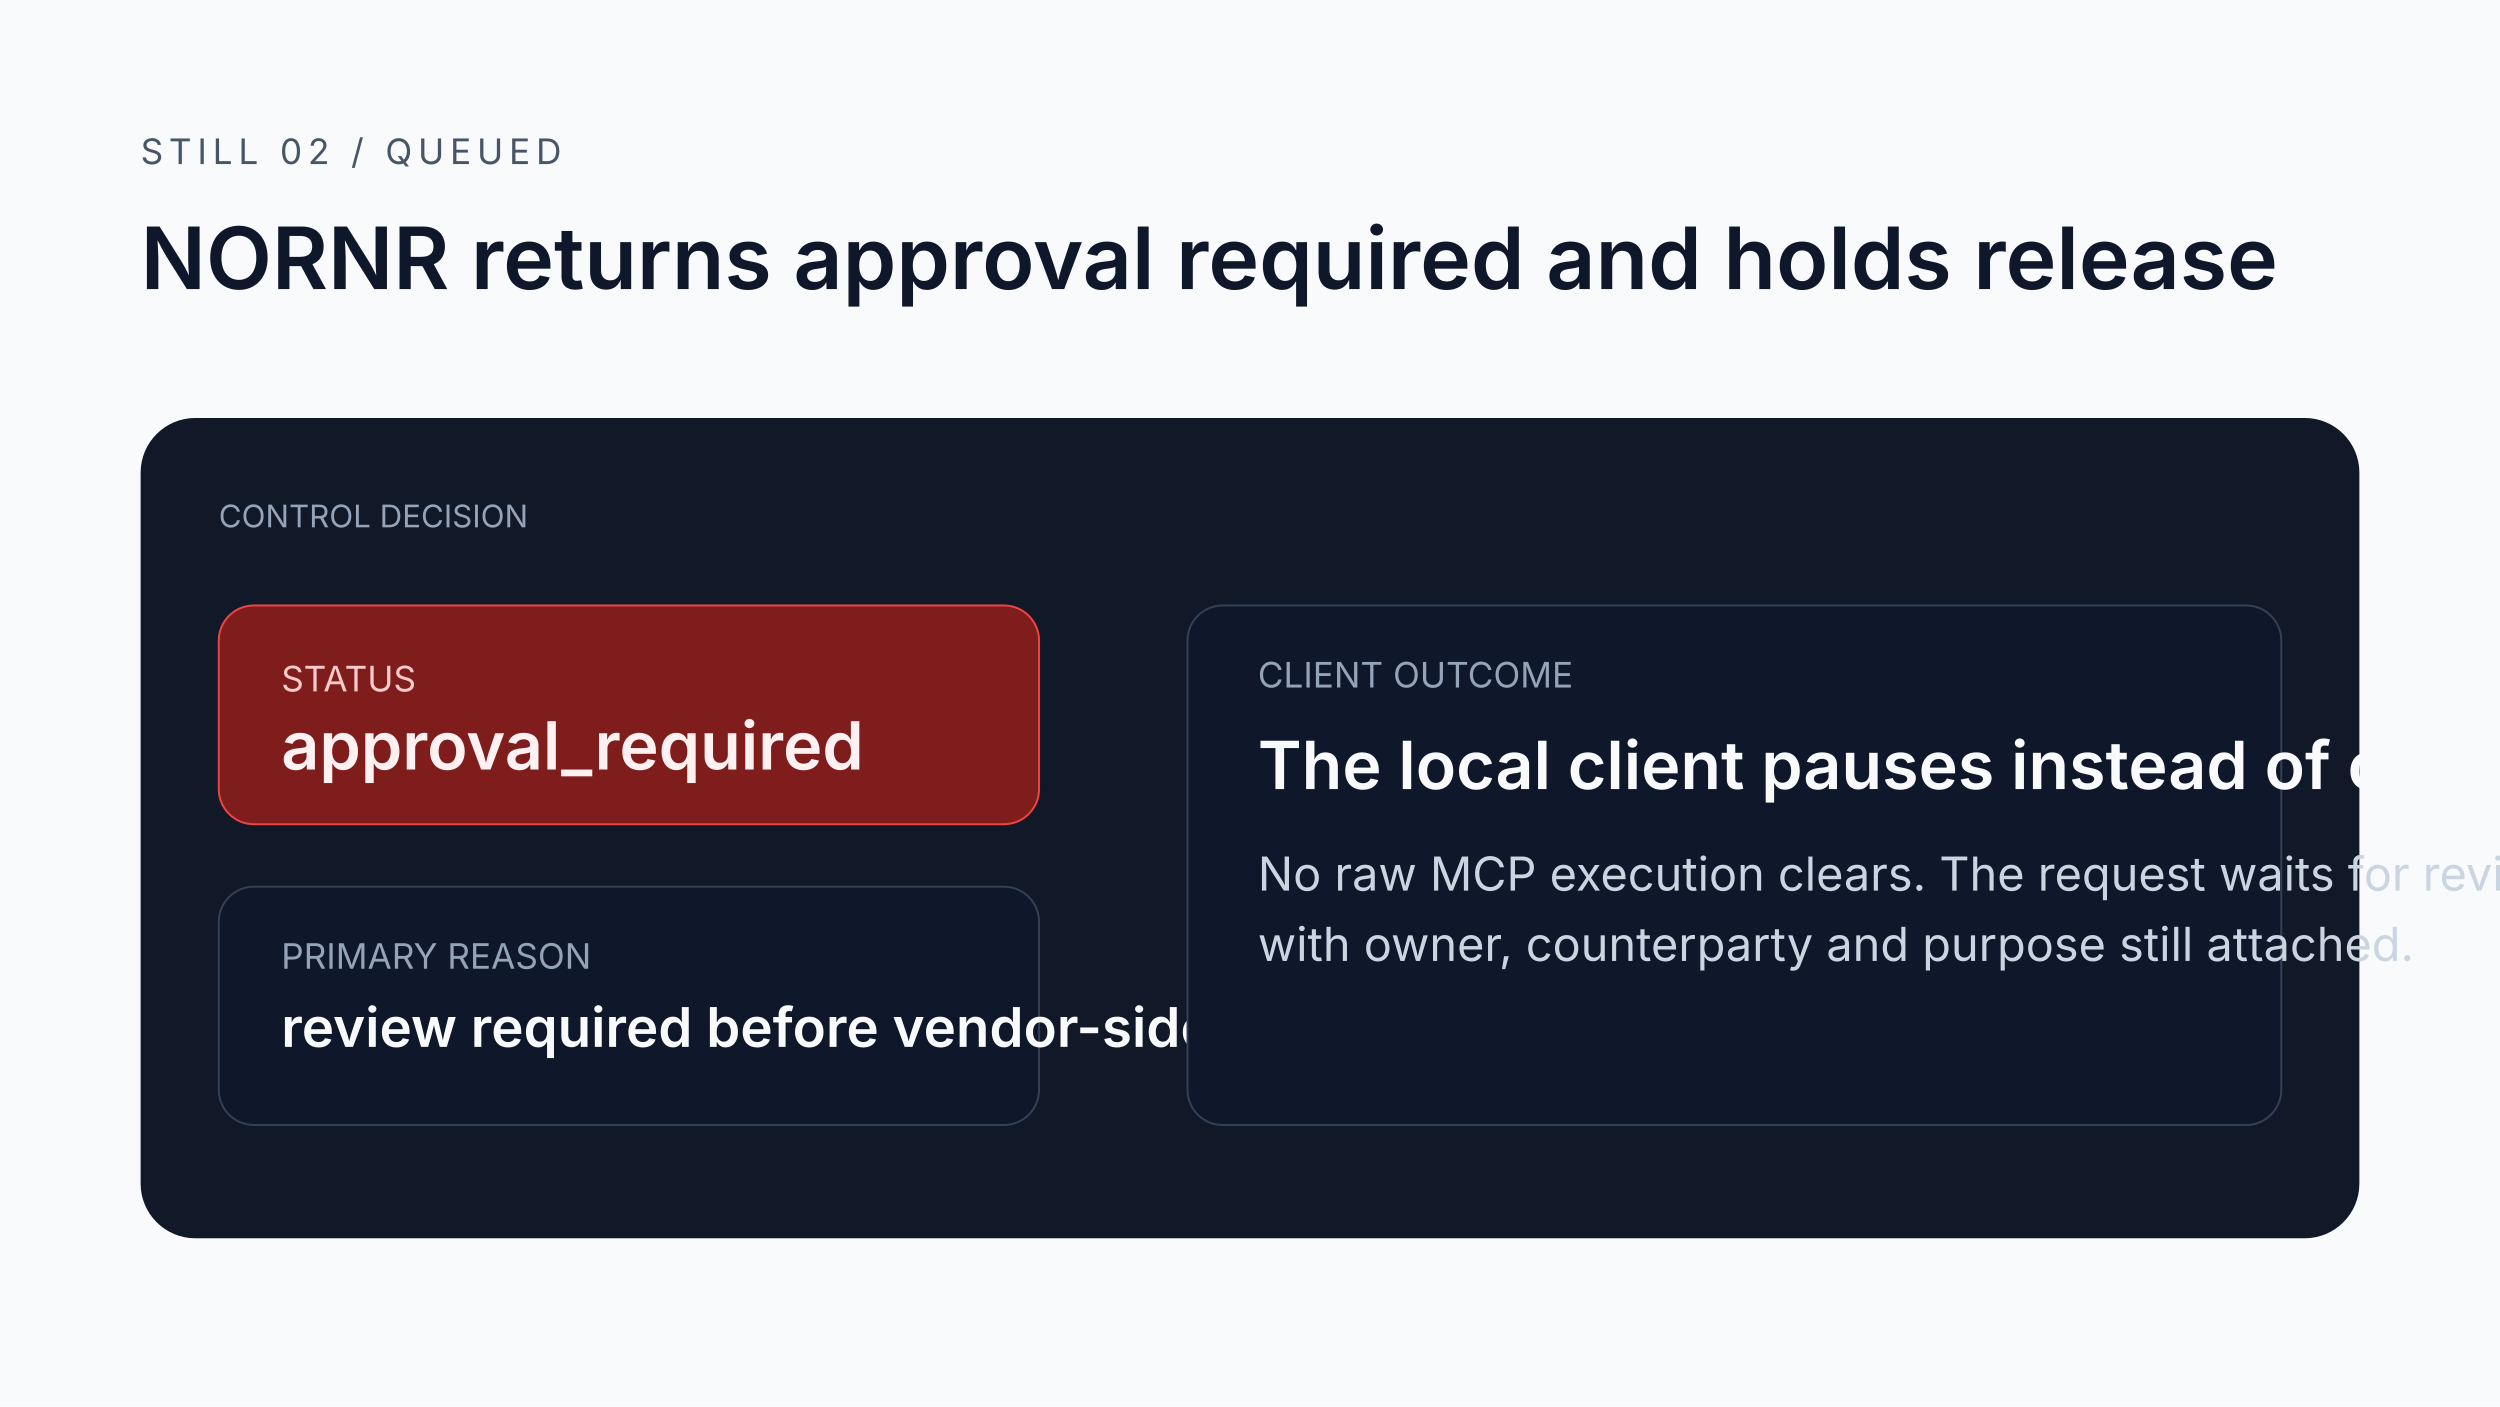
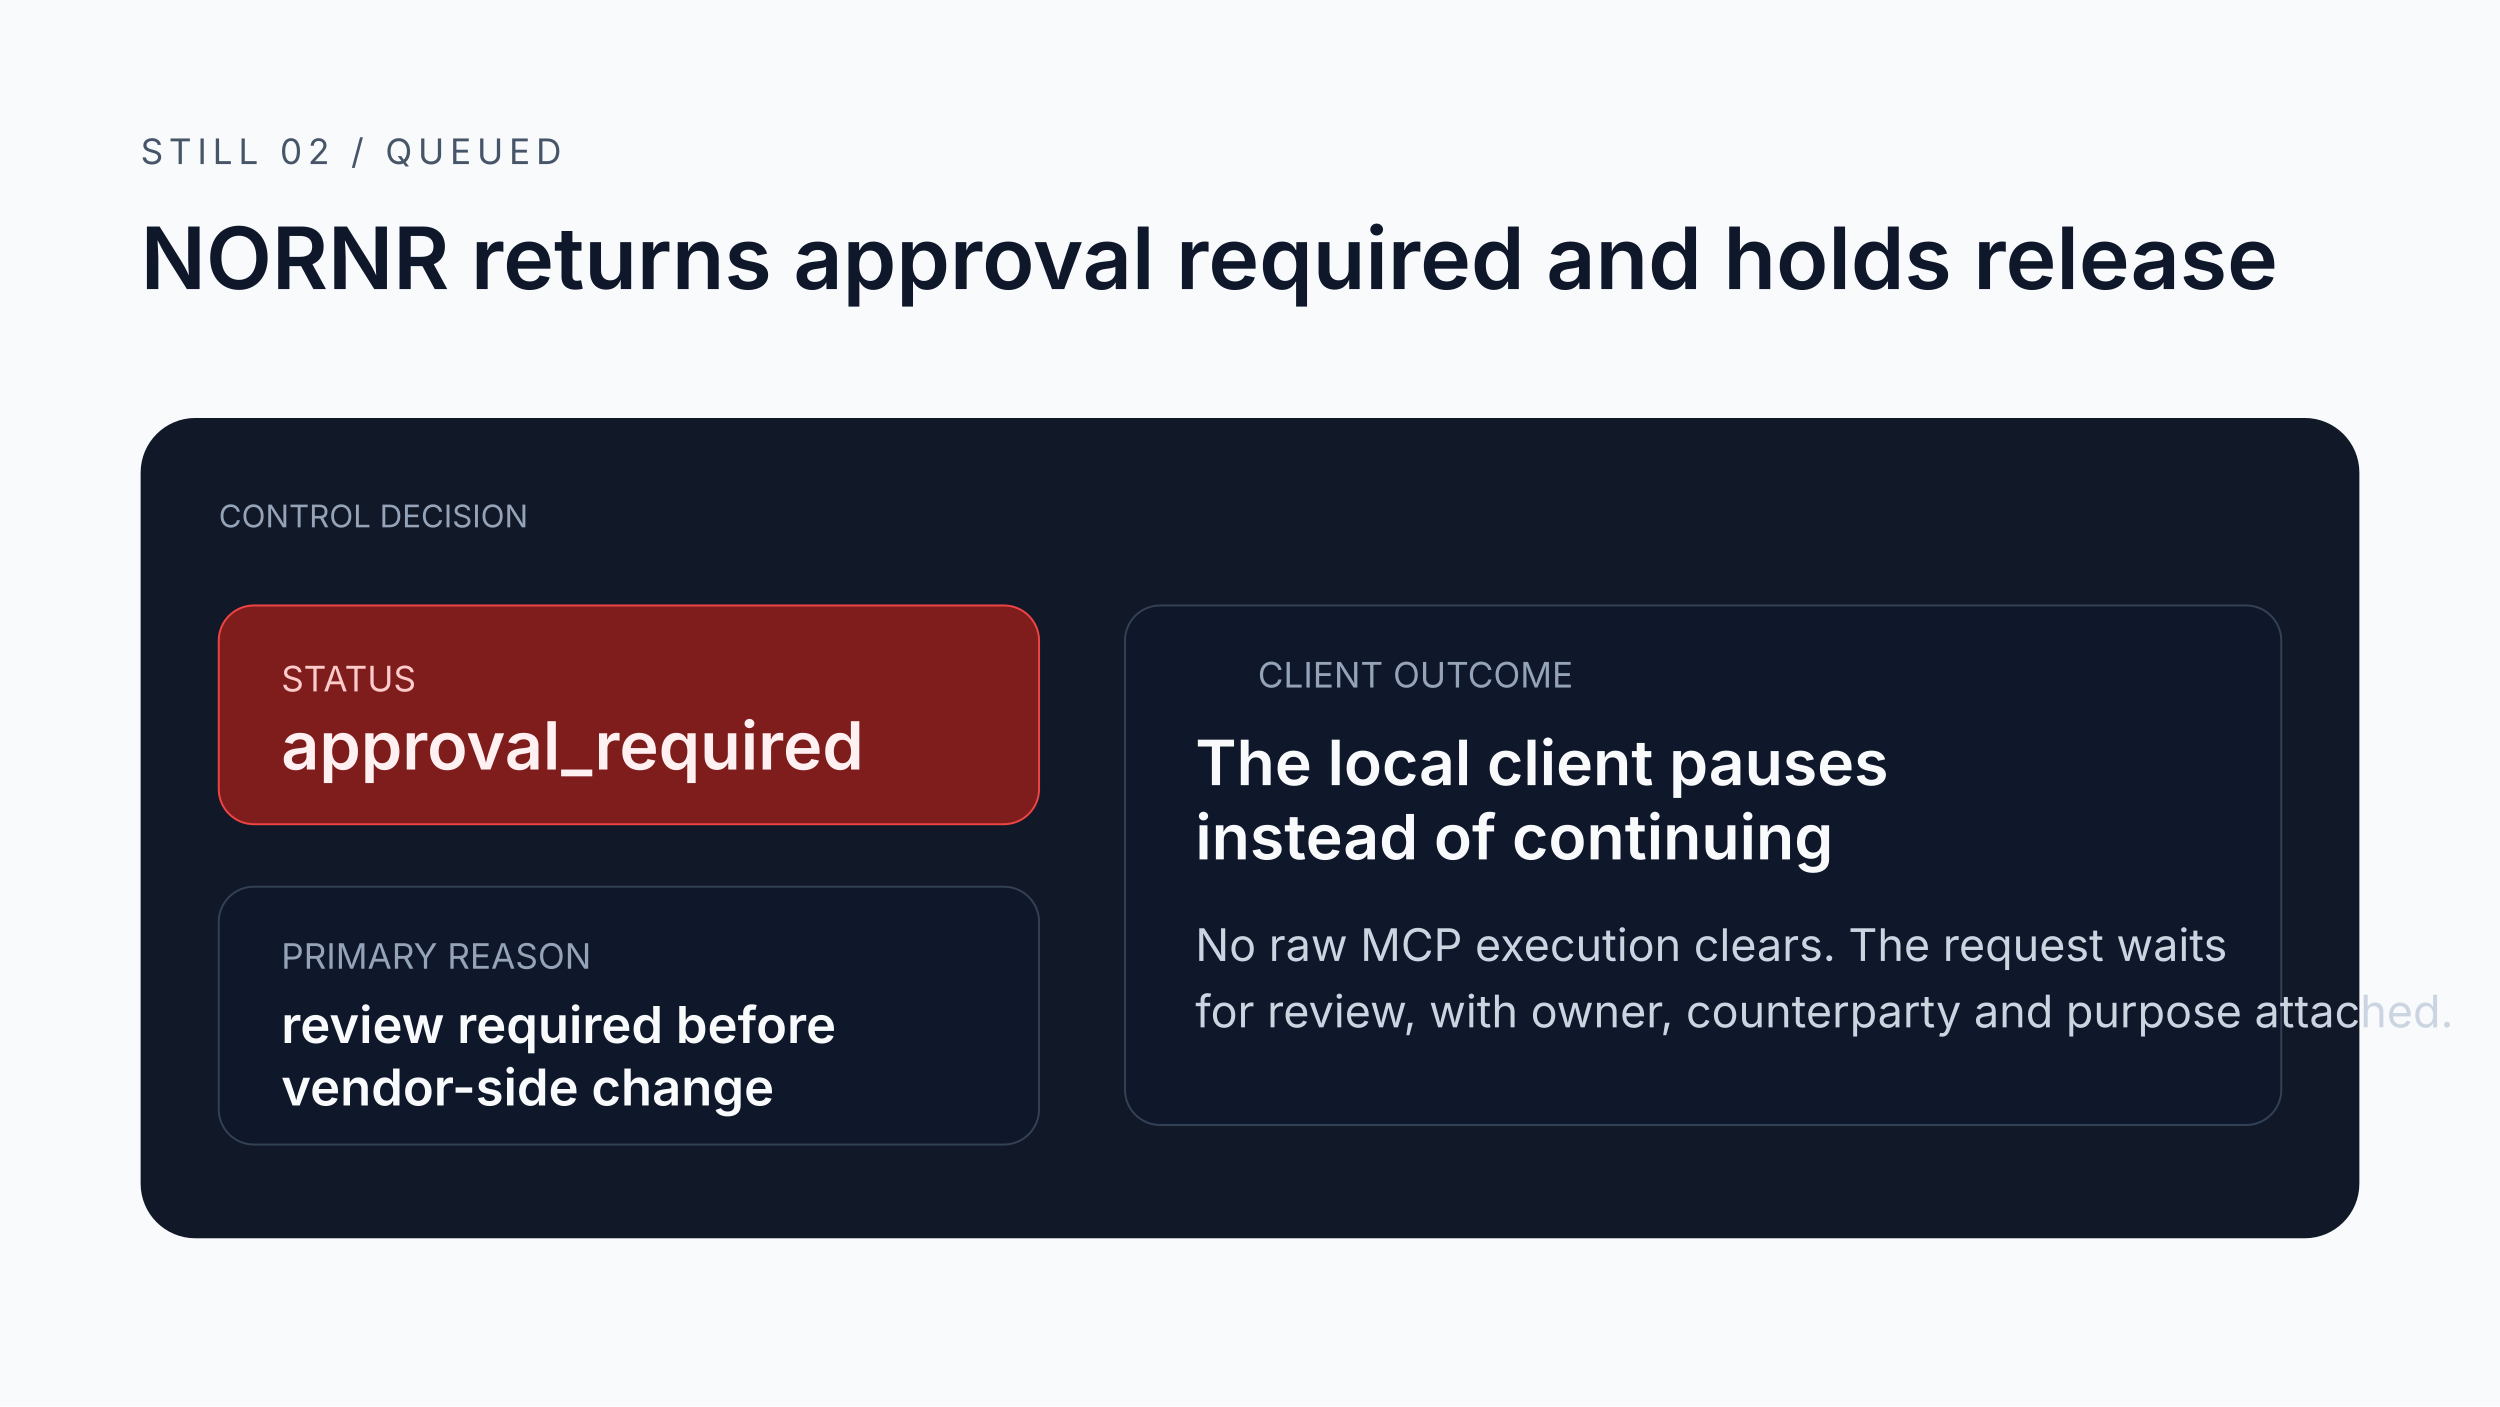
<svg xmlns="http://www.w3.org/2000/svg" width="1280" height="720" viewBox="0 0 1280 720" role="img" aria-labelledby="title desc">
  <rect width="1280" height="720" fill="#f8fafc" />
  <g font-family="Inter, Arial, sans-serif">
    <text x="72" y="84" font-size="18" fill="#475569" letter-spacing="3">STILL 02 / QUEUED</text>
    <text x="72" y="148" font-size="44" fill="#0f172a" font-weight="600">NORNR returns approval required and holds release</text>
    <rect x="72" y="214" width="1136" height="420" rx="28" fill="#111827" />
    <text x="112" y="270" font-size="16" fill="#94a3b8">CONTROL DECISION</text>
    <rect x="112" y="310" width="420" height="112" rx="18" fill="#7f1d1d" stroke="#ef4444" />
    <text x="144" y="354" font-size="18" fill="#fecaca">STATUS</text>
    <text x="144" y="394" font-size="34" fill="#fff1f2" font-weight="600">approval_required</text>
-     <rect x="112" y="454" width="420" height="122" rx="18" fill="#0f172a" stroke="#334155" />
+     <rect x="112" y="454" width="420" height="132" rx="18" fill="#0f172a" stroke="#334155" />
    <text x="144" y="496" font-size="18" fill="#94a3b8">PRIMARY REASON</text>
-     <text x="144" y="536" font-size="28" fill="#f8fafc" font-weight="600">review required before vendor-side change</text>
-     <rect x="608" y="310" width="560" height="266" rx="18" fill="#0f172a" stroke="#334155" />
+     <text x="144" y="534" font-size="26" fill="#f8fafc" font-weight="600">review required before</text>
+     <text x="144" y="566" font-size="26" fill="#f8fafc" font-weight="600">vendor-side change</text>
+     <rect x="576" y="310" width="592" height="266" rx="18" fill="#0f172a" stroke="#334155" />
    <text x="644" y="352" font-size="18" fill="#94a3b8">CLIENT OUTCOME</text>
-     <text x="644" y="404" font-size="34" fill="#f8fafc" font-weight="600">The local client pauses instead of continuing</text>
-     <text x="644" y="456" font-size="24" fill="#cbd5e1">No raw MCP execution clears. The request waits for review,</text>
-     <text x="644" y="492" font-size="24" fill="#cbd5e1">with owner, counterparty and purpose still attached.</text>
+     <text x="612" y="402" font-size="32" fill="#f8fafc" font-weight="600">The local client pauses</text>
+     <text x="612" y="440" font-size="32" fill="#f8fafc" font-weight="600">instead of continuing</text>
+     <text x="612" y="492" font-size="23" fill="#cbd5e1">No raw MCP execution clears. The request waits</text>
+     <text x="612" y="526" font-size="23" fill="#cbd5e1">for review, with owner, counterparty and purpose attached.</text>
  </g>
</svg>
